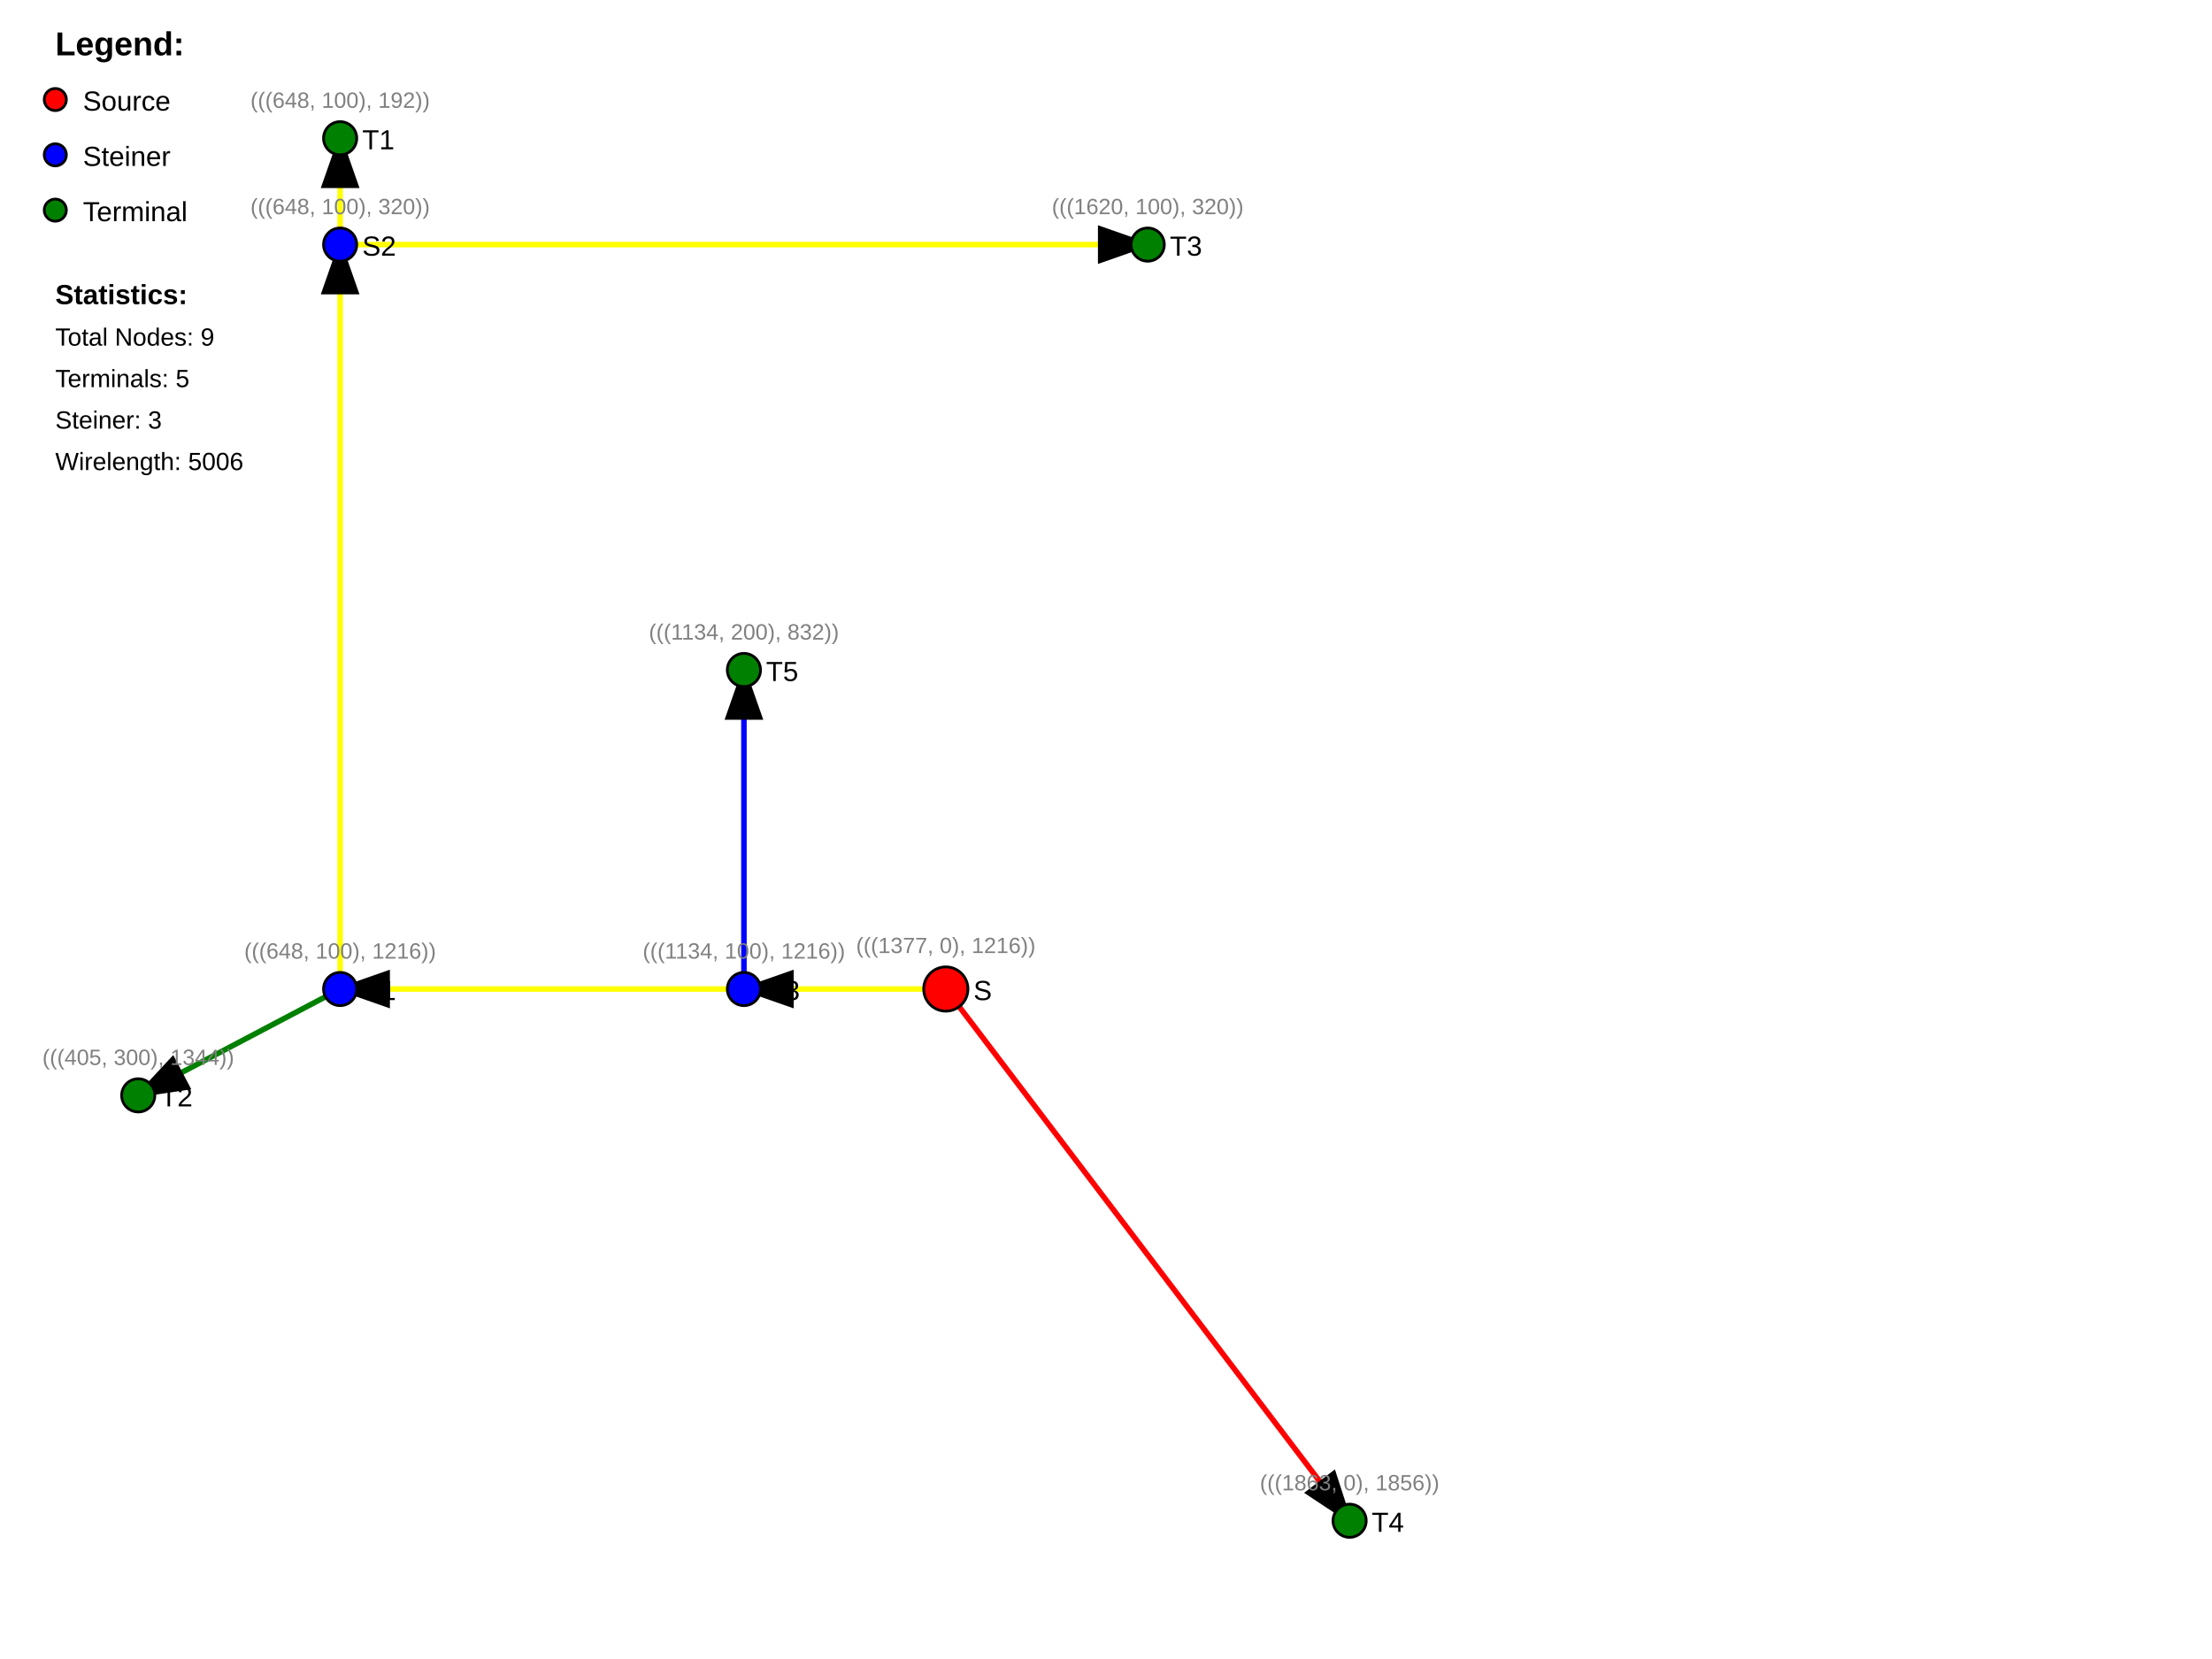
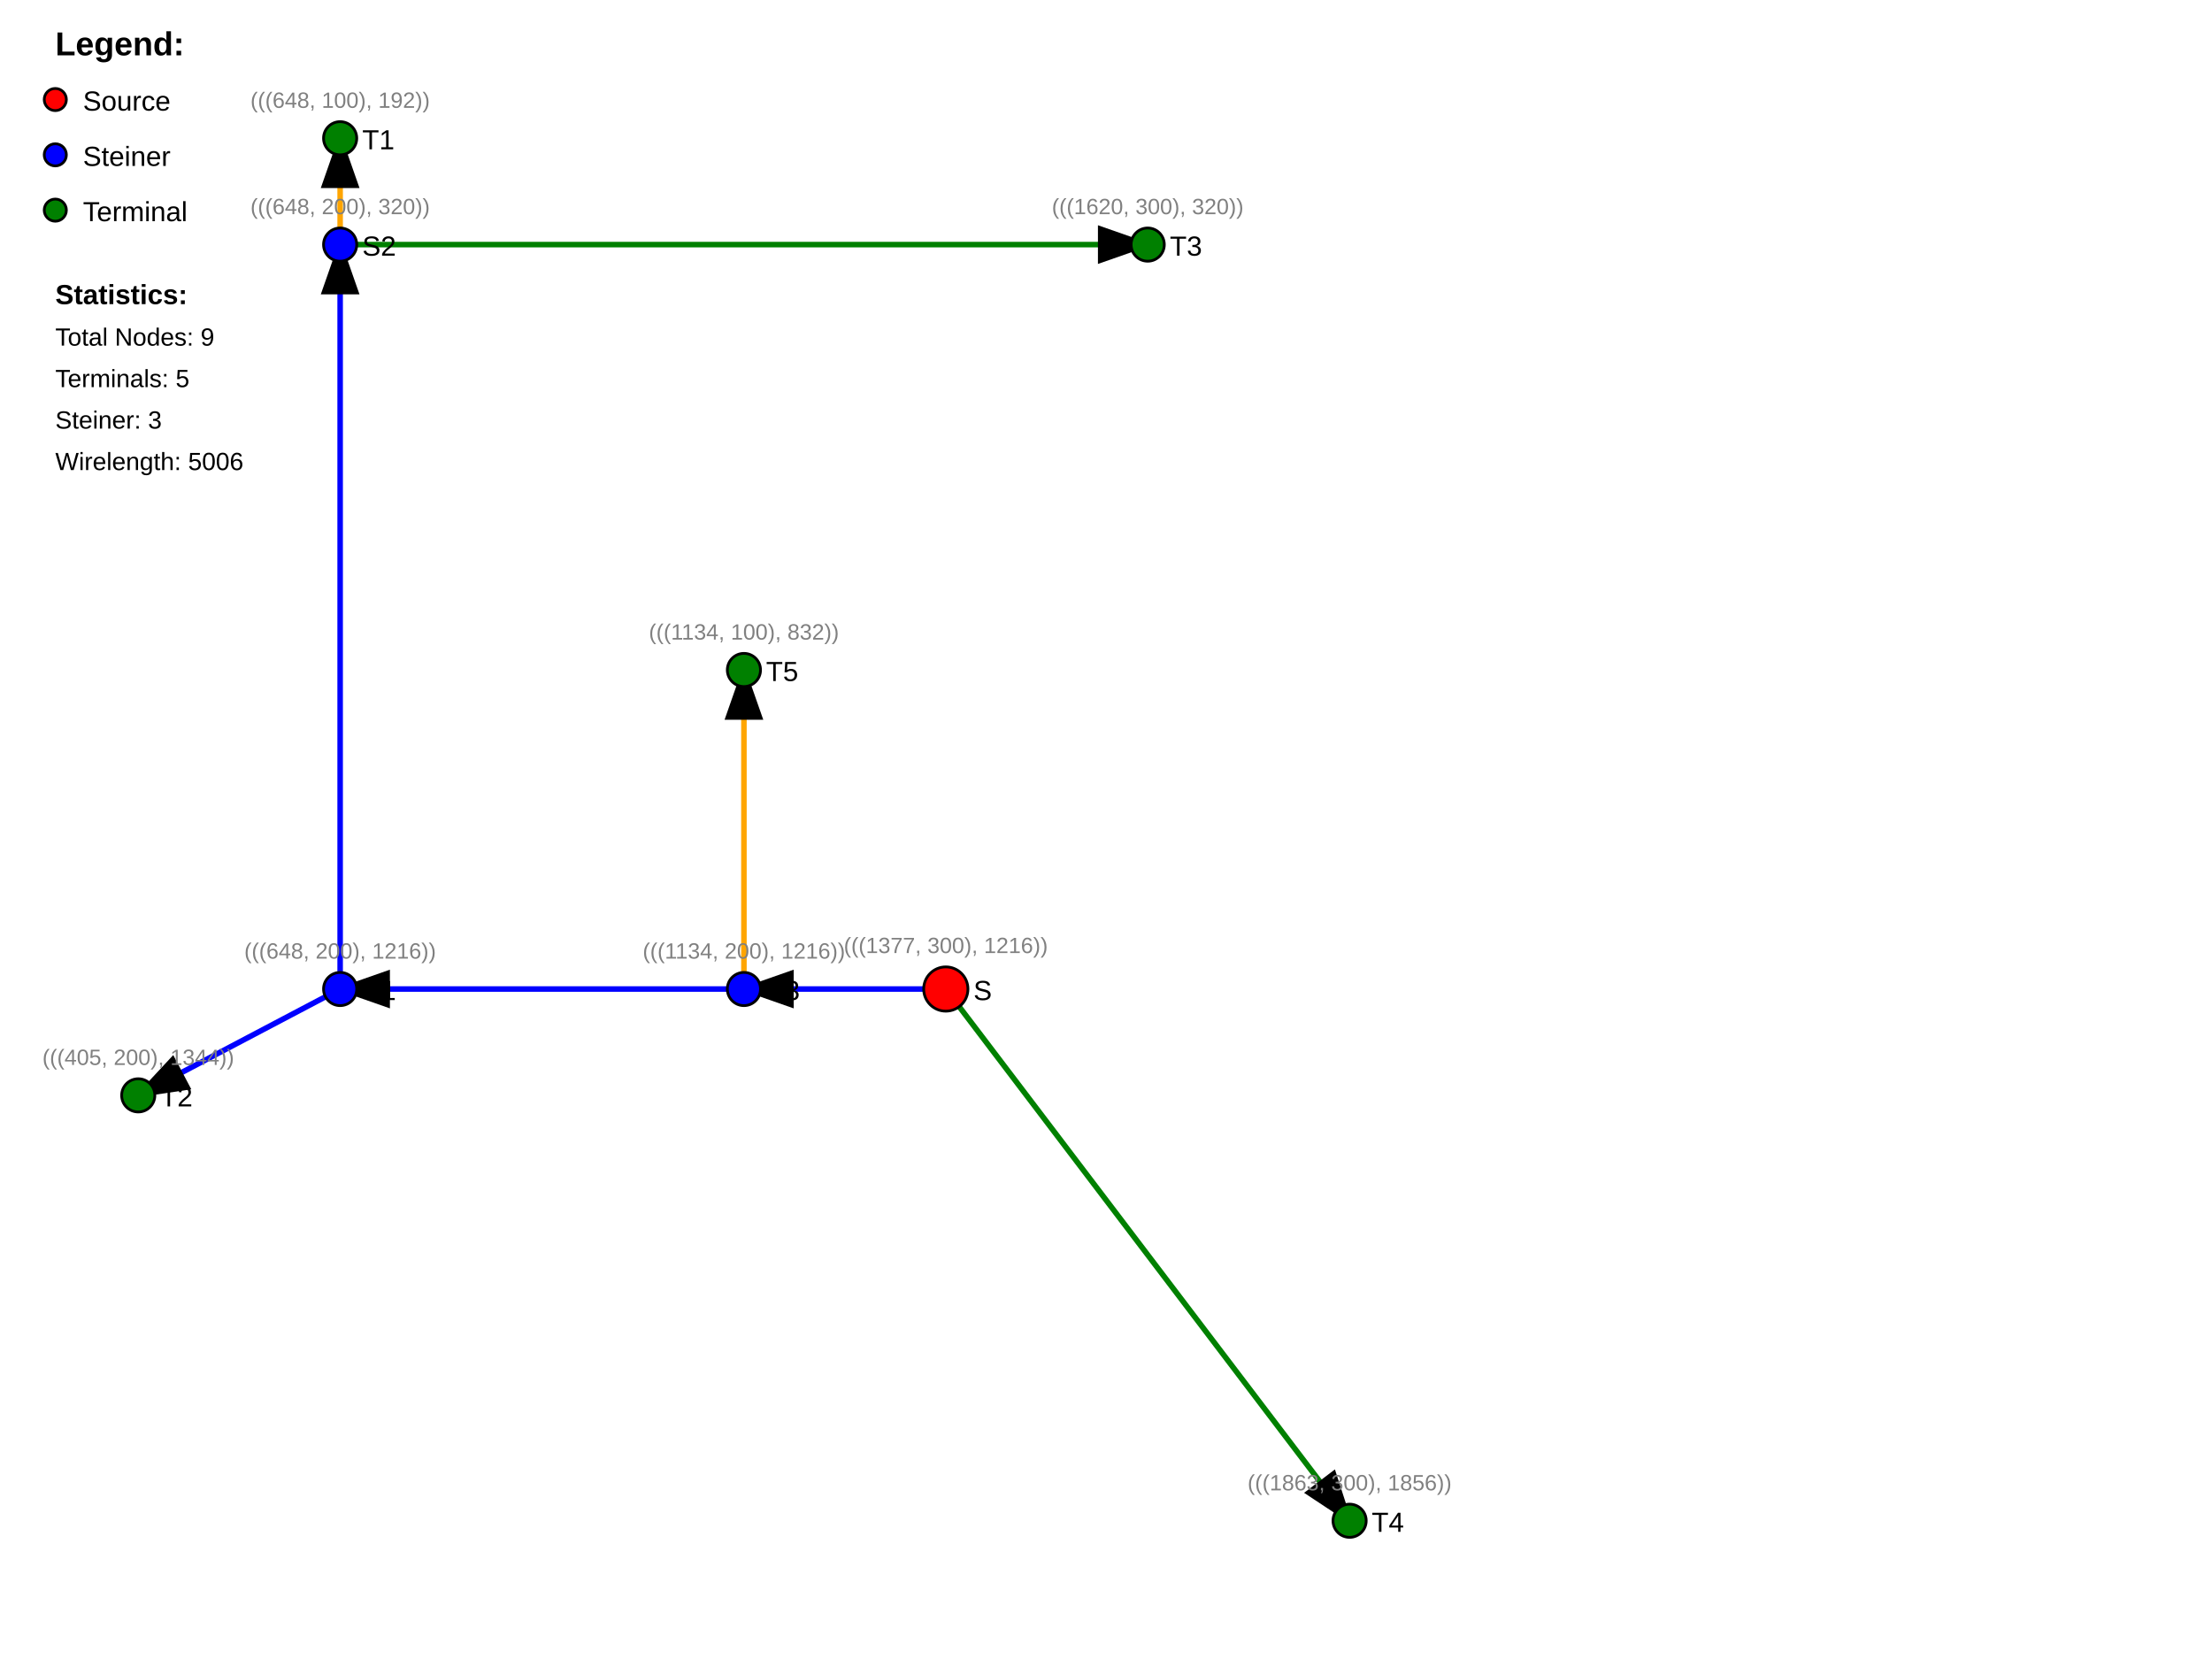
<svg xmlns="http://www.w3.org/2000/svg" width="800" height="600">
  <rect width="100%" height="100%" fill="white" />
  <defs>
    <marker id="arrowhead" markerWidth="10" markerHeight="7" refX="9" refY="3.5" orient="auto">
      <polygon points="0 0, 10 3.5, 0 7" fill="black" />
    </marker>
  </defs>
-   <line x1="342.067" y1="357.692" x2="488.101" y2="550" stroke="red" stroke-width="2" marker-end="url(#arrowhead)" />
-   <line x1="342.067" y1="357.692" x2="269.05" y2="357.692" stroke="yellow" stroke-width="2" marker-end="url(#arrowhead)" />
-   <line x1="269.05" y1="357.692" x2="123.017" y2="357.692" stroke="yellow" stroke-width="2" marker-end="url(#arrowhead)" />
-   <line x1="123.017" y1="357.692" x2="50" y2="396.154" stroke="green" stroke-width="2" marker-end="url(#arrowhead)" />
-   <line x1="123.017" y1="357.692" x2="123.017" y2="88.462" stroke="yellow" stroke-width="2" marker-end="url(#arrowhead)" />
-   <line x1="123.017" y1="88.462" x2="123.017" y2="50" stroke="yellow" stroke-width="2" marker-end="url(#arrowhead)" />
-   <line x1="123.017" y1="88.462" x2="415.084" y2="88.462" stroke="yellow" stroke-width="2" marker-end="url(#arrowhead)" />
-   <line x1="269.05" y1="357.692" x2="269.05" y2="242.308" stroke="blue" stroke-width="2" marker-end="url(#arrowhead)" />
+   <line x1="342.067" y1="357.692" x2="488.101" y2="550" stroke="green" stroke-width="2" marker-end="url(#arrowhead)" />
+   <line x1="342.067" y1="357.692" x2="269.05" y2="357.692" stroke="blue" stroke-width="2" marker-end="url(#arrowhead)" />
+   <line x1="269.05" y1="357.692" x2="123.017" y2="357.692" stroke="blue" stroke-width="2" marker-end="url(#arrowhead)" />
+   <line x1="123.017" y1="357.692" x2="50" y2="396.154" stroke="blue" stroke-width="2" marker-end="url(#arrowhead)" />
+   <line x1="123.017" y1="357.692" x2="123.017" y2="88.462" stroke="blue" stroke-width="2" marker-end="url(#arrowhead)" />
+   <line x1="123.017" y1="88.462" x2="123.017" y2="50" stroke="orange" stroke-width="2" marker-end="url(#arrowhead)" />
+   <line x1="123.017" y1="88.462" x2="415.084" y2="88.462" stroke="green" stroke-width="2" marker-end="url(#arrowhead)" />
+   <line x1="269.05" y1="357.692" x2="269.05" y2="242.308" stroke="orange" stroke-width="2" marker-end="url(#arrowhead)" />
+   <circle cx="269.05" cy="242.308" r="6" fill="green" stroke="black" stroke-width="1" />
+   <text x="277.05" y="246.308" font-family="Arial" font-size="10" fill="black">T5</text>
+   <text x="269.05" y="231.308" font-family="Arial" font-size="8" fill="gray" text-anchor="middle">(((1134, 100), 832))</text>
+   <circle cx="269.05" cy="357.692" r="6" fill="blue" stroke="black" stroke-width="1" />
+   <text x="277.05" y="361.692" font-family="Arial" font-size="10" fill="black">S3</text>
+   <text x="269.05" y="346.692" font-family="Arial" font-size="8" fill="gray" text-anchor="middle">(((1134, 200), 1216))</text>
+   <circle cx="488.101" cy="550" r="6" fill="green" stroke="black" stroke-width="1" />
+   <text x="496.101" y="554" font-family="Arial" font-size="10" fill="black">T4</text>
+   <text x="488.101" y="539" font-family="Arial" font-size="8" fill="gray" text-anchor="middle">(((1863, 300), 1856))</text>
  <circle cx="123.017" cy="88.462" r="6" fill="blue" stroke="black" stroke-width="1" />
  <text x="131.017" y="92.462" font-family="Arial" font-size="10" fill="black">S2</text>
-   <text x="123.017" y="77.462" font-family="Arial" font-size="8" fill="gray" text-anchor="middle">(((648, 100), 320))</text>
+   <text x="123.017" y="77.462" font-family="Arial" font-size="8" fill="gray" text-anchor="middle">(((648, 200), 320))</text>
+   <circle cx="415.084" cy="88.462" r="6" fill="green" stroke="black" stroke-width="1" />
+   <text x="423.084" y="92.462" font-family="Arial" font-size="10" fill="black">T3</text>
+   <text x="415.084" y="77.462" font-family="Arial" font-size="8" fill="gray" text-anchor="middle">(((1620, 300), 320))</text>
+   <circle cx="123.017" cy="357.692" r="6" fill="blue" stroke="black" stroke-width="1" />
+   <text x="131.017" y="361.692" font-family="Arial" font-size="10" fill="black">S1</text>
+   <text x="123.017" y="346.692" font-family="Arial" font-size="8" fill="gray" text-anchor="middle">(((648, 200), 1216))</text>
  <circle cx="50" cy="396.154" r="6" fill="green" stroke="black" stroke-width="1" />
  <text x="58" y="400.154" font-family="Arial" font-size="10" fill="black">T2</text>
-   <text x="50" y="385.154" font-family="Arial" font-size="8" fill="gray" text-anchor="middle">(((405, 300), 1344))</text>
-   <circle cx="342.067" cy="357.692" r="8" fill="red" stroke="black" stroke-width="1" />
-   <text x="352.067" y="361.692" font-family="Arial" font-size="10" fill="black">S</text>
-   <text x="342.067" y="344.692" font-family="Arial" font-size="8" fill="gray" text-anchor="middle">(((1377, 0), 1216))</text>
-   <circle cx="123.017" cy="357.692" r="6" fill="blue" stroke="black" stroke-width="1" />
-   <text x="131.017" y="361.692" font-family="Arial" font-size="10" fill="black">S1</text>
-   <text x="123.017" y="346.692" font-family="Arial" font-size="8" fill="gray" text-anchor="middle">(((648, 100), 1216))</text>
+   <text x="50" y="385.154" font-family="Arial" font-size="8" fill="gray" text-anchor="middle">(((405, 200), 1344))</text>
  <circle cx="123.017" cy="50" r="6" fill="green" stroke="black" stroke-width="1" />
  <text x="131.017" y="54" font-family="Arial" font-size="10" fill="black">T1</text>
  <text x="123.017" y="39" font-family="Arial" font-size="8" fill="gray" text-anchor="middle">(((648, 100), 192))</text>
-   <circle cx="415.084" cy="88.462" r="6" fill="green" stroke="black" stroke-width="1" />
-   <text x="423.084" y="92.462" font-family="Arial" font-size="10" fill="black">T3</text>
-   <text x="415.084" y="77.462" font-family="Arial" font-size="8" fill="gray" text-anchor="middle">(((1620, 100), 320))</text>
-   <circle cx="488.101" cy="550" r="6" fill="green" stroke="black" stroke-width="1" />
-   <text x="496.101" y="554" font-family="Arial" font-size="10" fill="black">T4</text>
-   <text x="488.101" y="539" font-family="Arial" font-size="8" fill="gray" text-anchor="middle">(((1863, 0), 1856))</text>
-   <circle cx="269.05" cy="242.308" r="6" fill="green" stroke="black" stroke-width="1" />
-   <text x="277.05" y="246.308" font-family="Arial" font-size="10" fill="black">T5</text>
-   <text x="269.05" y="231.308" font-family="Arial" font-size="8" fill="gray" text-anchor="middle">(((1134, 200), 832))</text>
-   <circle cx="269.05" cy="357.692" r="6" fill="blue" stroke="black" stroke-width="1" />
-   <text x="277.05" y="361.692" font-family="Arial" font-size="10" fill="black">S3</text>
-   <text x="269.05" y="346.692" font-family="Arial" font-size="8" fill="gray" text-anchor="middle">(((1134, 100), 1216))</text>
+   <circle cx="342.067" cy="357.692" r="8" fill="red" stroke="black" stroke-width="1" />
+   <text x="352.067" y="361.692" font-family="Arial" font-size="10" fill="black">S</text>
+   <text x="342.067" y="344.692" font-family="Arial" font-size="8" fill="gray" text-anchor="middle">(((1377, 300), 1216))</text>
  <text x="20" y="20" font-family="Arial" font-size="12" font-weight="bold">Legend:</text>
  <circle cx="20" cy="36" r="4" fill="red" stroke="black" />
  <text x="30" y="40" font-family="Arial" font-size="10">Source</text>
  <circle cx="20" cy="56" r="4" fill="blue" stroke="black" />
  <text x="30" y="60" font-family="Arial" font-size="10">Steiner</text>
  <circle cx="20" cy="76" r="4" fill="green" stroke="black" />
  <text x="30" y="80" font-family="Arial" font-size="10">Terminal</text>
  <text x="20" y="110" font-family="Arial" font-size="10" font-weight="bold">Statistics:</text>
  <text x="20" y="125" font-family="Arial" font-size="9">Total Nodes: 9</text>
  <text x="20" y="140" font-family="Arial" font-size="9">Terminals: 5</text>
  <text x="20" y="155" font-family="Arial" font-size="9">Steiner: 3</text>
  <text x="20" y="170" font-family="Arial" font-size="9">Wirelength: 5006</text>
</svg>
